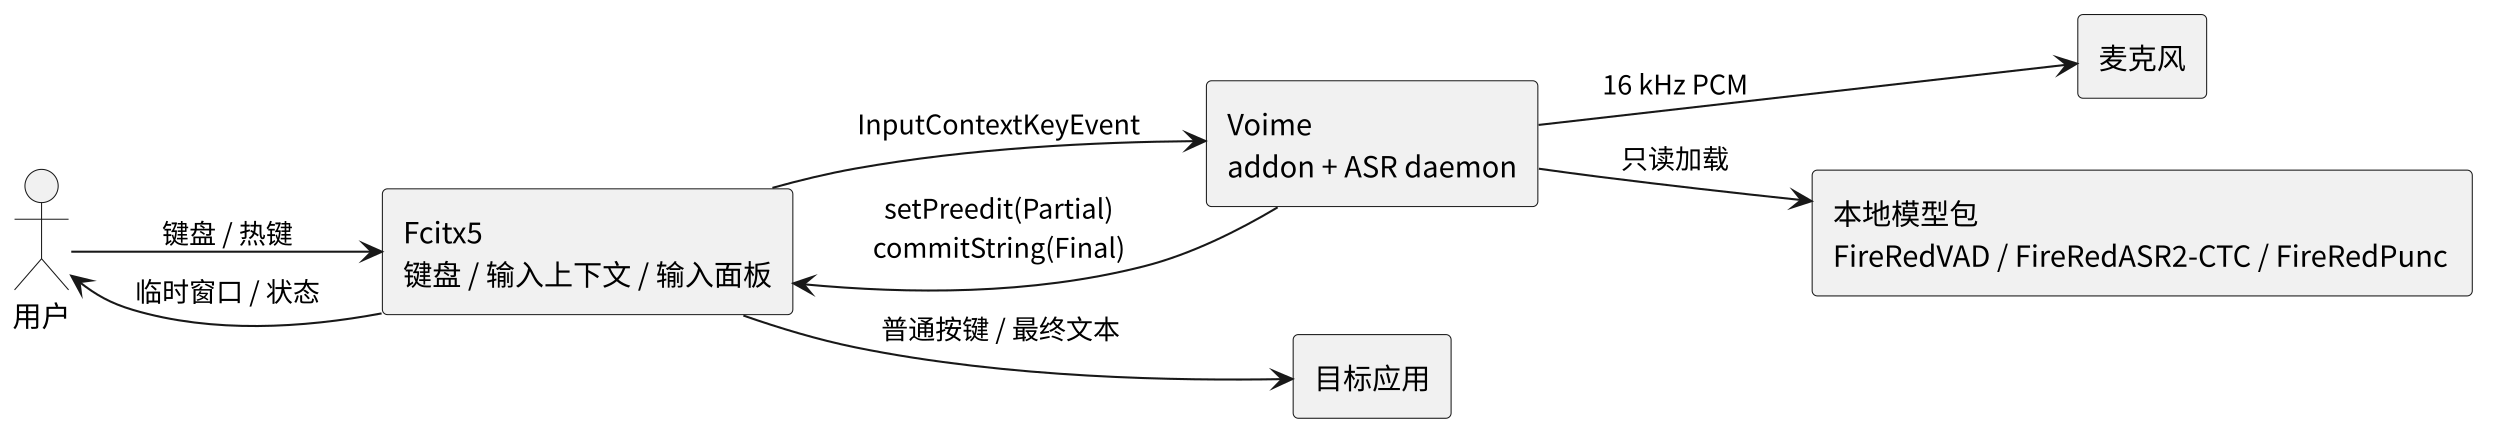
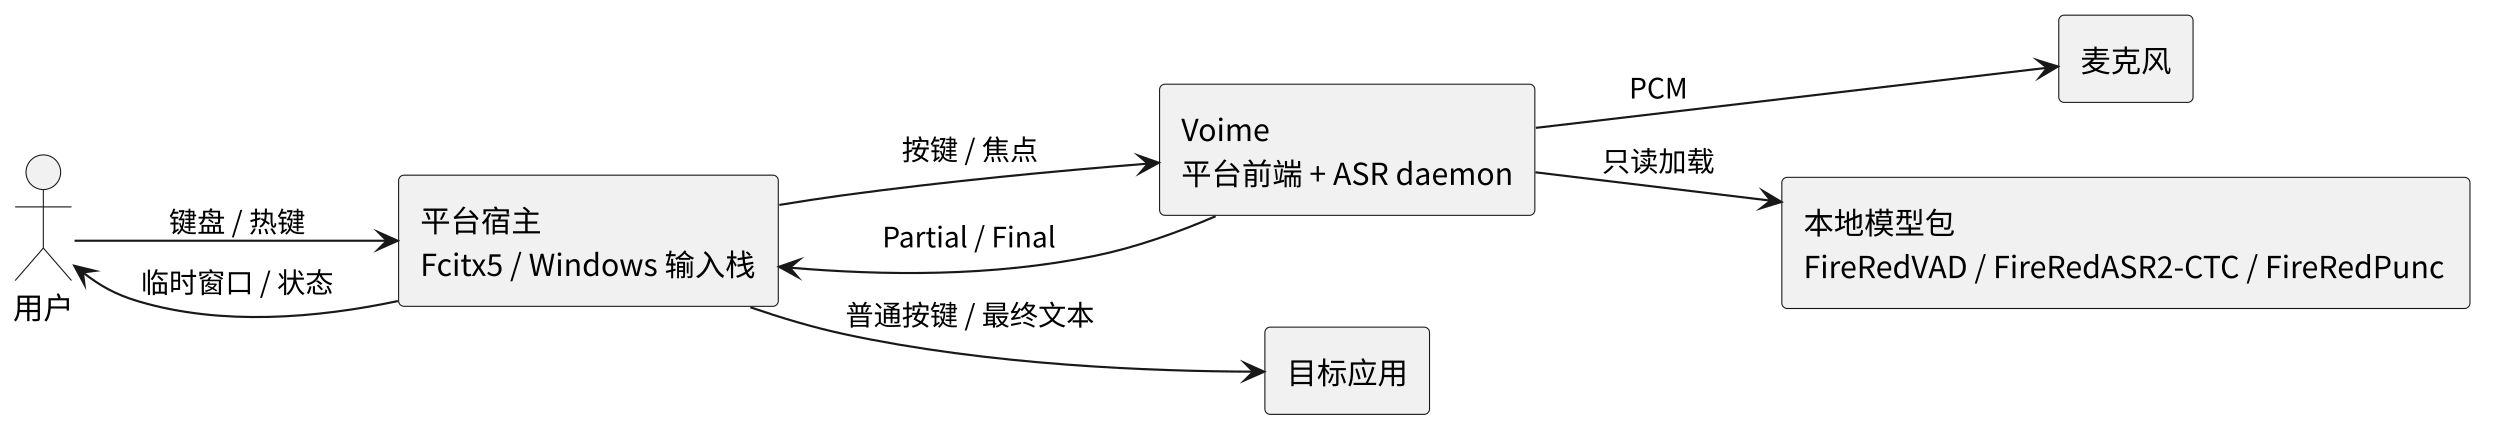
- <svg xmlns="http://www.w3.org/2000/svg" version="1.1" data-diagram-type="DESCRIPTION" style="width:1203px;height:215px;background:#FFFFFF;" width="1203px" height="215px" viewBox="0 0 1203 215" zoomAndPan="magnify" preserveAspectRatio="none" contentStyleType="text/css">
+ <svg xmlns="http://www.w3.org/2000/svg" version="1.1" data-diagram-type="DESCRIPTION" style="width:1154px;height:205px;background:#FFFFFF;" width="1154px" height="205px" viewBox="0 0 1154 205" zoomAndPan="magnify" preserveAspectRatio="none" contentStyleType="text/css">
  <defs />
  <g font-family="sans-serif" lengthAdjust="spacing">
    <g class="entity" data-qualified-name="User" id="ent0001" data-source-line="6">
-       <ellipse cx="20" cy="89.5" rx="8" ry="8" fill="#F1F1F1" style="stroke:#181818;stroke-width:0.5;" />
-       <path d="M20,97.5 L20,124.5 M7,105.5 L33,105.5 M20,124.5 L7,139.5 M20,124.5 L33,139.5" style="stroke:#181818;stroke-width:0.5;" fill="none" />
-       <text x="6" y="157.24" fill="#000" font-size="14" textLength="28" font-family="'Noto Sans CJK SC'">用户</text>
+       <ellipse cx="20" cy="79.5" rx="8" ry="8" fill="#F1F1F1" style="stroke:#181818;stroke-width:0.5;" />
+       <path d="M20,87.5 L20,114.5 M7,95.5 L33,95.5 M20,114.5 L7,129.5 M20,114.5 L33,129.5" style="stroke:#181818;stroke-width:0.5;" fill="none" />
+       <text x="6" y="147.24" fill="#000" font-size="14" textLength="28" font-family="'Noto Sans CJK SC'">用户</text>
    </g>
-     <g class="entity" data-qualified-name="Fcitx" id="ent0002" data-source-line="7">
-       <rect x="184" y="90.86" width="197.519" height="60.544" fill="#F1F1F1" style="stroke:#181818;stroke-width:0.5;" rx="2.5" ry="2.5" />
-       <text x="194" y="117.1" fill="#000" font-size="14" textLength="38.738" font-family="'Noto Sans CJK SC'">Fcitx5</text>
-       <text x="194" y="137.372" fill="#000" font-size="14" textLength="177.519" font-family="'Noto Sans CJK SC'">键盘 / 输入上下文 / 输入面板</text>
+     <g class="entity" data-qualified-name="Host" id="ent0002" data-source-line="7">
+       <rect x="184" y="80.86" width="175.259" height="60.544" fill="#F1F1F1" style="stroke:#181818;stroke-width:0.5;" rx="2.5" ry="2.5" />
+       <text x="194" y="107.1" fill="#000" font-size="14" textLength="56" font-family="'Noto Sans CJK SC'">平台宿主</text>
+       <text x="194" y="127.372" fill="#000" font-size="14" textLength="155.259" font-family="'Noto Sans CJK SC'">Fcitx5 / Windows 输入栈</text>
    </g>
    <g class="entity" data-qualified-name="Voime" id="ent0003" data-source-line="8">
-       <rect x="580.52" y="38.86" width="159.495" height="60.544" fill="#F1F1F1" style="stroke:#181818;stroke-width:0.5;" rx="2.5" ry="2.5" />
-       <text x="590.52" y="65.1" fill="#000" font-size="14" textLength="41.104" font-family="'Noto Sans CJK SC'">Voime</text>
-       <text x="590.52" y="85.372" fill="#000" font-size="14" textLength="139.495" font-family="'Noto Sans CJK SC'">addon + ASR daemon</text>
+       <rect x="535.26" y="38.86" width="173.229" height="60.544" fill="#F1F1F1" style="stroke:#181818;stroke-width:0.5;" rx="2.5" ry="2.5" />
+       <text x="545.26" y="65.1" fill="#000" font-size="14" textLength="41.104" font-family="'Noto Sans CJK SC'">Voime</text>
+       <text x="545.26" y="85.372" fill="#000" font-size="14" textLength="153.229" font-family="'Noto Sans CJK SC'">平台前端 + ASR daemon</text>
    </g>
    <g class="entity" data-qualified-name="App" id="ent0004" data-source-line="9">
-       <rect x="622.27" y="161" width="76" height="40.272" fill="#F1F1F1" style="stroke:#181818;stroke-width:0.5;" rx="2.5" ry="2.5" />
-       <text x="632.27" y="187.24" fill="#000" font-size="14" textLength="56" font-family="'Noto Sans CJK SC'">目标应用</text>
+       <rect x="583.87" y="151" width="76" height="40.272" fill="#F1F1F1" style="stroke:#181818;stroke-width:0.5;" rx="2.5" ry="2.5" />
+       <text x="593.87" y="177.24" fill="#000" font-size="14" textLength="56" font-family="'Noto Sans CJK SC'">目标应用</text>
    </g>
    <g class="entity" data-qualified-name="Mic" id="ent0005" data-source-line="10">
-       <rect x="999.84" y="7" width="62" height="40.272" fill="#F1F1F1" style="stroke:#181818;stroke-width:0.5;" rx="2.5" ry="2.5" />
-       <text x="1009.84" y="33.24" fill="#000" font-size="14" textLength="42" font-family="'Noto Sans CJK SC'">麦克风</text>
+       <rect x="950.32" y="7" width="62" height="40.272" fill="#F1F1F1" style="stroke:#181818;stroke-width:0.5;" rx="2.5" ry="2.5" />
+       <text x="960.32" y="33.24" fill="#000" font-size="14" textLength="42" font-family="'Noto Sans CJK SC'">麦克风</text>
    </g>
    <g class="entity" data-qualified-name="Models" id="ent0006" data-source-line="11">
-       <rect x="872.01" y="81.86" width="317.653" height="60.544" fill="#F1F1F1" style="stroke:#181818;stroke-width:0.5;" rx="2.5" ry="2.5" />
-       <text x="882.01" y="108.1" fill="#000" font-size="14" textLength="70" font-family="'Noto Sans CJK SC'">本地模型包</text>
-       <text x="882.01" y="128.372" fill="#000" font-size="14" textLength="297.653" font-family="'Noto Sans CJK SC'">FireRedVAD / FireRedASR2-CTC / FireRedPunc</text>
+       <rect x="822.49" y="81.86" width="317.653" height="60.544" fill="#F1F1F1" style="stroke:#181818;stroke-width:0.5;" rx="2.5" ry="2.5" />
+       <text x="832.49" y="108.1" fill="#000" font-size="14" textLength="70" font-family="'Noto Sans CJK SC'">本地模型包</text>
+       <text x="832.49" y="128.372" fill="#000" font-size="14" textLength="297.653" font-family="'Noto Sans CJK SC'">FireRedVAD / FireRedASR2-CTC / FireRedPunc</text>
    </g>
    <g class="link" data-entity-1="ent0001" data-entity-2="ent0002" id="lnk7" data-source-line="13" data-link-type="dependency">
-       <path d="M34.29,121.13 C61.79,121.13 122.12,121.13 178.75,121.13" style="stroke:#181818;stroke-width:1;" fill="none" id="User-to-Fcitx" />
-       <polygon points="183.75,121.13,174.75,117.13,178.75,121.13,174.75,125.13,183.75,121.13" fill="#181818" style="stroke:#181818;stroke-width:1;stroke-linejoin:miter;stroke-miterlimit:10;" />
-       <text x="78" y="117.21" fill="#000" font-size="13" textLength="62.92" font-family="'Noto Sans CJK SC'">键盘 / 热键</text>
+       <path d="M34.42,111.13 C62.27,111.13 123.35,111.13 178.55,111.13" style="stroke:#181818;stroke-width:1;" fill="none" id="User-to-Host" />
+       <polygon points="183.55,111.13,174.55,107.13,178.55,111.13,174.55,115.13,183.55,111.13" fill="#181818" style="stroke:#181818;stroke-width:1;stroke-linejoin:miter;stroke-miterlimit:10;" />
+       <text x="78" y="107.21" fill="#000" font-size="13" textLength="62.92" font-family="'Noto Sans CJK SC'">键盘 / 热键</text>
    </g>
    <g class="link" data-entity-1="ent0002" data-entity-2="ent0001" id="lnk11" data-source-line="17" data-link-type="dependency">
-       <path d="M183.62,150.81 C145.69,157.87 102.28,160.5 64,149.13 C53.07,145.89 46.278,141.945 38.258,135.755" style="stroke:#181818;stroke-width:1;" fill="none" id="Fcitx-to-User" />
-       <polygon points="34.3,132.7,38.981,141.366,38.258,135.755,43.869,135.032,34.3,132.7" fill="#181818" style="stroke:#181818;stroke-width:1;stroke-linejoin:miter;stroke-miterlimit:10;" />
-       <text x="65" y="145.21" fill="#000" font-size="13" textLength="88.92" font-family="'Noto Sans CJK SC'">临时窗口 / 状态</text>
+       <path d="M183.68,138.97 C146.29,146.84 102.43,150.54 64,139.13 C53.07,135.89 46.278,131.945 38.258,125.755" style="stroke:#181818;stroke-width:1;" fill="none" id="Host-to-User" />
+       <polygon points="34.3,122.7,38.981,131.366,38.258,125.755,43.869,125.032,34.3,122.7" fill="#181818" style="stroke:#181818;stroke-width:1;stroke-linejoin:miter;stroke-miterlimit:10;" />
+       <text x="65" y="135.21" fill="#000" font-size="13" textLength="88.92" font-family="'Noto Sans CJK SC'">临时窗口 / 状态</text>
    </g>
    <g class="link" data-entity-1="ent0002" data-entity-2="ent0003" id="lnk8" data-source-line="14" data-link-type="dependency">
-       <path d="M371.69,90.4 C384.91,86.72 398.48,83.45 411.52,81.13 C467.27,71.22 526.12,68.378 575.03,67.908" style="stroke:#181818;stroke-width:1;" fill="none" id="Fcitx-to-Voime" />
-       <polygon points="580.03,67.86,570.992,63.947,575.03,67.908,571.069,71.946,580.03,67.86" fill="#181818" style="stroke:#181818;stroke-width:1;stroke-linejoin:miter;stroke-miterlimit:10;" />
-       <text x="412.52" y="64.66" fill="#000" font-size="13" textLength="137.007" font-family="'Noto Sans CJK SC'">InputContextKeyEvent</text>
+       <path d="M359.75,94.59 C369.68,92.96 379.68,91.43 389.26,90.13 C437.27,83.65 486.186,79.029 529.896,75.529" style="stroke:#181818;stroke-width:1;" fill="none" id="Host-to-Voime" />
+       <polygon points="534.88,75.13,525.589,71.861,529.896,75.529,526.228,79.836,534.88,75.13" fill="#181818" style="stroke:#181818;stroke-width:1;stroke-linejoin:miter;stroke-miterlimit:10;" />
+       <text x="416.26" y="73.89" fill="#000" font-size="13" textLength="62.92" font-family="'Noto Sans CJK SC'">按键 / 焦点</text>
    </g>
    <g class="link" data-entity-1="ent0003" data-entity-2="ent0002" id="lnk9" data-source-line="15" data-link-type="dependency">
-       <path d="M614.8,99.77 C595.87,111.04 573,122.43 550.52,128.13 C495.85,142.01 437.818,141.564 386.768,136.804" style="stroke:#181818;stroke-width:1;" fill="none" id="Voime-to-Fcitx" />
-       <polygon points="381.79,136.34,390.38,141.158,386.768,136.804,391.122,133.193,381.79,136.34" fill="#181818" style="stroke:#181818;stroke-width:1;stroke-linejoin:miter;stroke-miterlimit:10;" />
-       <text x="425.421" y="105.21" fill="#000" font-size="13" textLength="111.267" font-family="'Noto Sans CJK SC'">setPreedit(Partial)</text>
-       <text x="420.02" y="124.034" fill="#000" font-size="13" textLength="122.07" font-family="'Noto Sans CJK SC'">commitString(Final)</text>
+       <path d="M561.14,99.81 C543.6,107.33 524.06,114.31 505.26,118.13 C457.74,127.79 408.642,127.27 364.582,123.56" style="stroke:#181818;stroke-width:1;" fill="none" id="Voime-to-Host" />
+       <polygon points="359.6,123.14,368.233,127.881,364.582,123.56,368.904,119.909,359.6,123.14" fill="#181818" style="stroke:#181818;stroke-width:1;stroke-linejoin:miter;stroke-miterlimit:10;" />
+       <text x="407.26" y="114.21" fill="#000" font-size="13" textLength="80.691" font-family="'Noto Sans CJK SC'">Partial / Final</text>
    </g>
    <g class="link" data-entity-1="ent0002" data-entity-2="ent0004" id="lnk10" data-source-line="16" data-link-type="dependency">
-       <path d="M357.71,151.84 C375.09,157.9 393.73,163.51 411.52,167.13 C484.97,182.1 568.031,183.276 616.901,182.436" style="stroke:#181818;stroke-width:1;" fill="none" id="Fcitx-to-App" />
-       <polygon points="621.9,182.35,612.833,178.505,616.901,182.436,612.97,186.504,621.9,182.35" fill="#181818" style="stroke:#181818;stroke-width:1;stroke-linejoin:miter;stroke-miterlimit:10;" />
-       <text x="424.02" y="163.21" fill="#000" font-size="13" textLength="114.92" font-family="'Noto Sans CJK SC'">普通按键 / 最终文本</text>
+       <path d="M346.37,141.84 C360.4,146.67 375.13,151.07 389.26,154.13 C456.64,168.73 532.35,171.392 578.51,171.562" style="stroke:#181818;stroke-width:1;" fill="none" id="Host-to-App" />
+       <polygon points="583.51,171.58,574.525,167.547,578.51,171.562,574.495,175.547,583.51,171.58" fill="#181818" style="stroke:#181818;stroke-width:1;stroke-linejoin:miter;stroke-miterlimit:10;" />
+       <text x="390.26" y="150.21" fill="#000" font-size="13" textLength="114.92" font-family="'Noto Sans CJK SC'">普通按键 / 最终文本</text>
    </g>
    <g class="link" data-entity-1="ent0003" data-entity-2="ent0005" id="lnk12" data-source-line="18" data-link-type="dependency">
-       <path d="M740.34,60.12 C821.35,50.89 938.192,37.576 994.432,31.166" style="stroke:#181818;stroke-width:1;" fill="none" id="Voime-to-Mic" />
-       <polygon points="999.4,30.6,990.005,27.645,994.432,31.166,990.911,35.593,999.4,30.6" fill="#181818" style="stroke:#181818;stroke-width:1;stroke-linejoin:miter;stroke-miterlimit:10;" />
-       <text x="771.01" y="45.47" fill="#000" font-size="13" textLength="70.148" font-family="'Noto Sans CJK SC'">16 kHz PCM</text>
+       <path d="M708.94,59.02 C786.82,49.87 892.174,37.493 944.944,31.293" style="stroke:#181818;stroke-width:1;" fill="none" id="Voime-to-Mic" />
+       <polygon points="949.91,30.71,940.505,27.788,944.944,31.293,941.438,35.733,949.91,30.71" fill="#181818" style="stroke:#181818;stroke-width:1;stroke-linejoin:miter;stroke-miterlimit:10;" />
+       <text x="751.99" y="45.47" fill="#000" font-size="13" textLength="27.079" font-family="'Noto Sans CJK SC'">PCM</text>
    </g>
    <g class="link" data-entity-1="ent0003" data-entity-2="ent0006" id="lnk13" data-source-line="19" data-link-type="dependency">
-       <path d="M740.5,81.19 C750.43,82.59 760.45,83.93 770.01,85.13 C802.86,89.26 833.138,92.692 866.738,96.262" style="stroke:#181818;stroke-width:1;" fill="none" id="Voime-to-Models" />
-       <polygon points="871.71,96.79,863.183,91.861,866.738,96.262,862.338,99.817,871.71,96.79" fill="#181818" style="stroke:#181818;stroke-width:1;stroke-linejoin:miter;stroke-miterlimit:10;" />
-       <text x="780.01" y="81.21" fill="#000" font-size="13" textLength="52" font-family="'Noto Sans CJK SC'">只读加载</text>
+       <path d="M708.74,79.54 C718.77,80.76 728.85,81.97 738.49,83.13 C765.57,86.4 789.386,89.264 817.296,92.614" style="stroke:#181818;stroke-width:1;" fill="none" id="Voime-to-Models" />
+       <polygon points="822.26,93.21,813.801,88.166,817.296,92.614,812.847,96.109,822.26,93.21" fill="#181818" style="stroke:#181818;stroke-width:1;stroke-linejoin:miter;stroke-miterlimit:10;" />
+       <text x="739.49" y="79.21" fill="#000" font-size="13" textLength="52" font-family="'Noto Sans CJK SC'">只读加载</text>
    </g>
  </g>
</svg>
